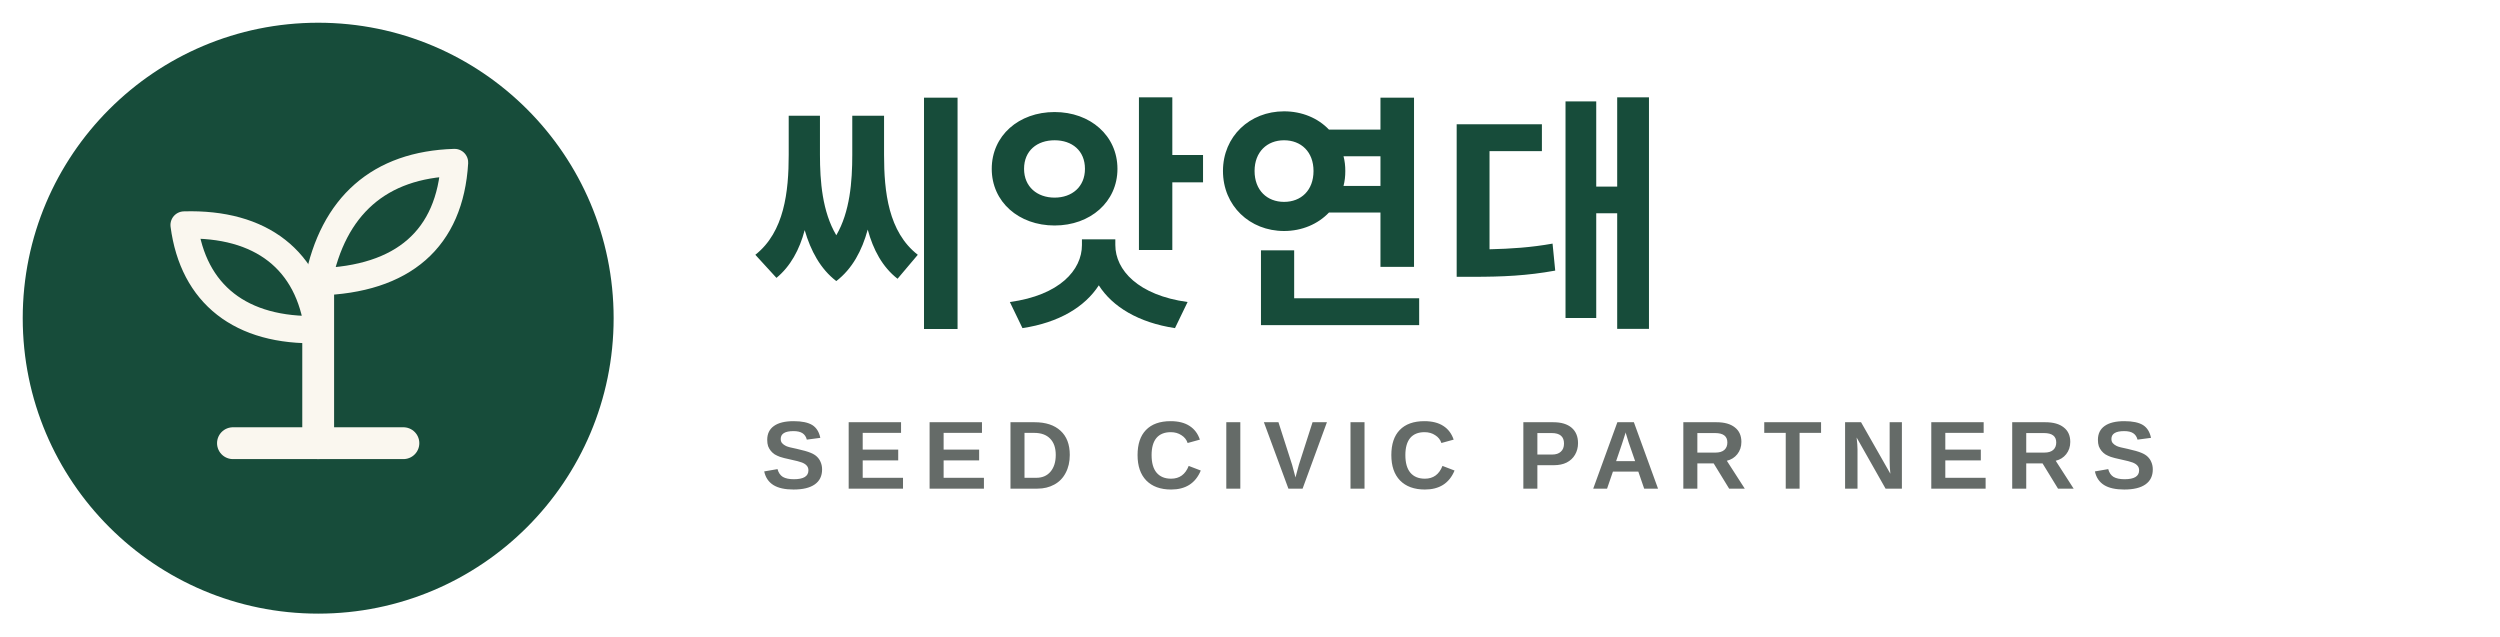
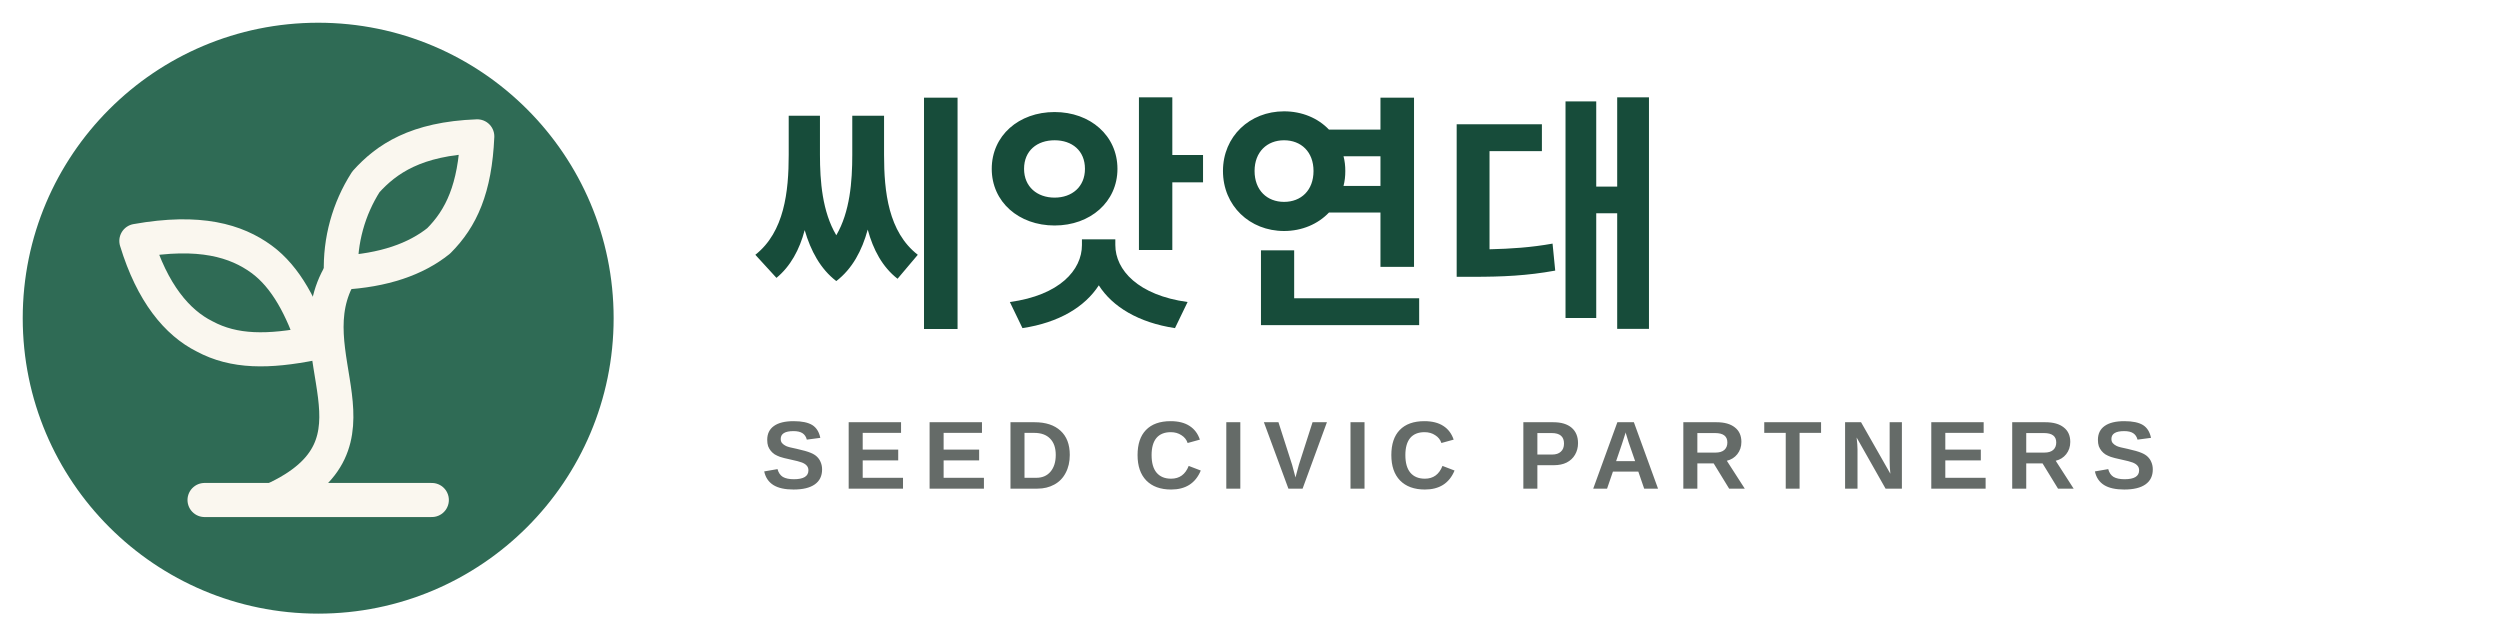
<svg xmlns="http://www.w3.org/2000/svg" viewBox="0 0 220 56" role="img" aria-labelledby="logo-title logo-desc">
-   <circle cx="28" cy="28" r="26" fill="#174C3A" />
-   <g fill="none" stroke="#FAF7EF" stroke-linecap="round" stroke-linejoin="round">
-     <path d="M28 39V25" stroke-width="2.8" />
-     <path d="M28 29c-6.8.2-11-3.1-11.8-9.2 6.8-.2 11 3.1 11.8 9.2Z" stroke-width="2.4" />
-     <path d="M28 24.8c1.3-6.7 5.4-10.3 12-10.5-.4 6.7-4.5 10.3-12 10.5Z" stroke-width="2.4" />
-     <path d="M20.5 39h15" stroke-width="2.8" />
+   <circle cx="28" cy="28" r="26" fill="#2F6B55" />
+   <g transform="translate(4 4) scale(2)" fill="none" stroke="#FAF7EF" stroke-width="1.5" stroke-linecap="round" stroke-linejoin="round">
+     <path d="M7 20h10" />
+     <path d="M10 20c5.5-2.5.8-6.4 3-10" />
+     <path d="M9.5 9.4c1.1.8 1.8 2.2 2.3 3.7-2 .4-3.5.4-4.8-.3-1.2-.6-2.3-1.9-3-4.2 2.8-.5 4.4 0 5.5.8Z" />
+     <path d="M14.1 6a7 7 0 0 0-1.1 4c1.9-.1 3.3-.6 4.3-1.4 1-1 1.6-2.3 1.7-4.6-2.7.1-4 1-4.9 2Z" />
  </g>
  <text x="66" y="27" fill="#174C3A" font-family="Pretendard, 'Noto Sans KR', Arial, sans-serif" font-size="22" font-weight="800" letter-spacing="0">씨앗연대</text>
  <text x="67" y="43" fill="#656B68" font-family="Pretendard, 'Noto Sans KR', Arial, sans-serif" font-size="8.5" font-weight="700" letter-spacing="1.45">SEED CIVIC PARTNERS</text>
</svg>
